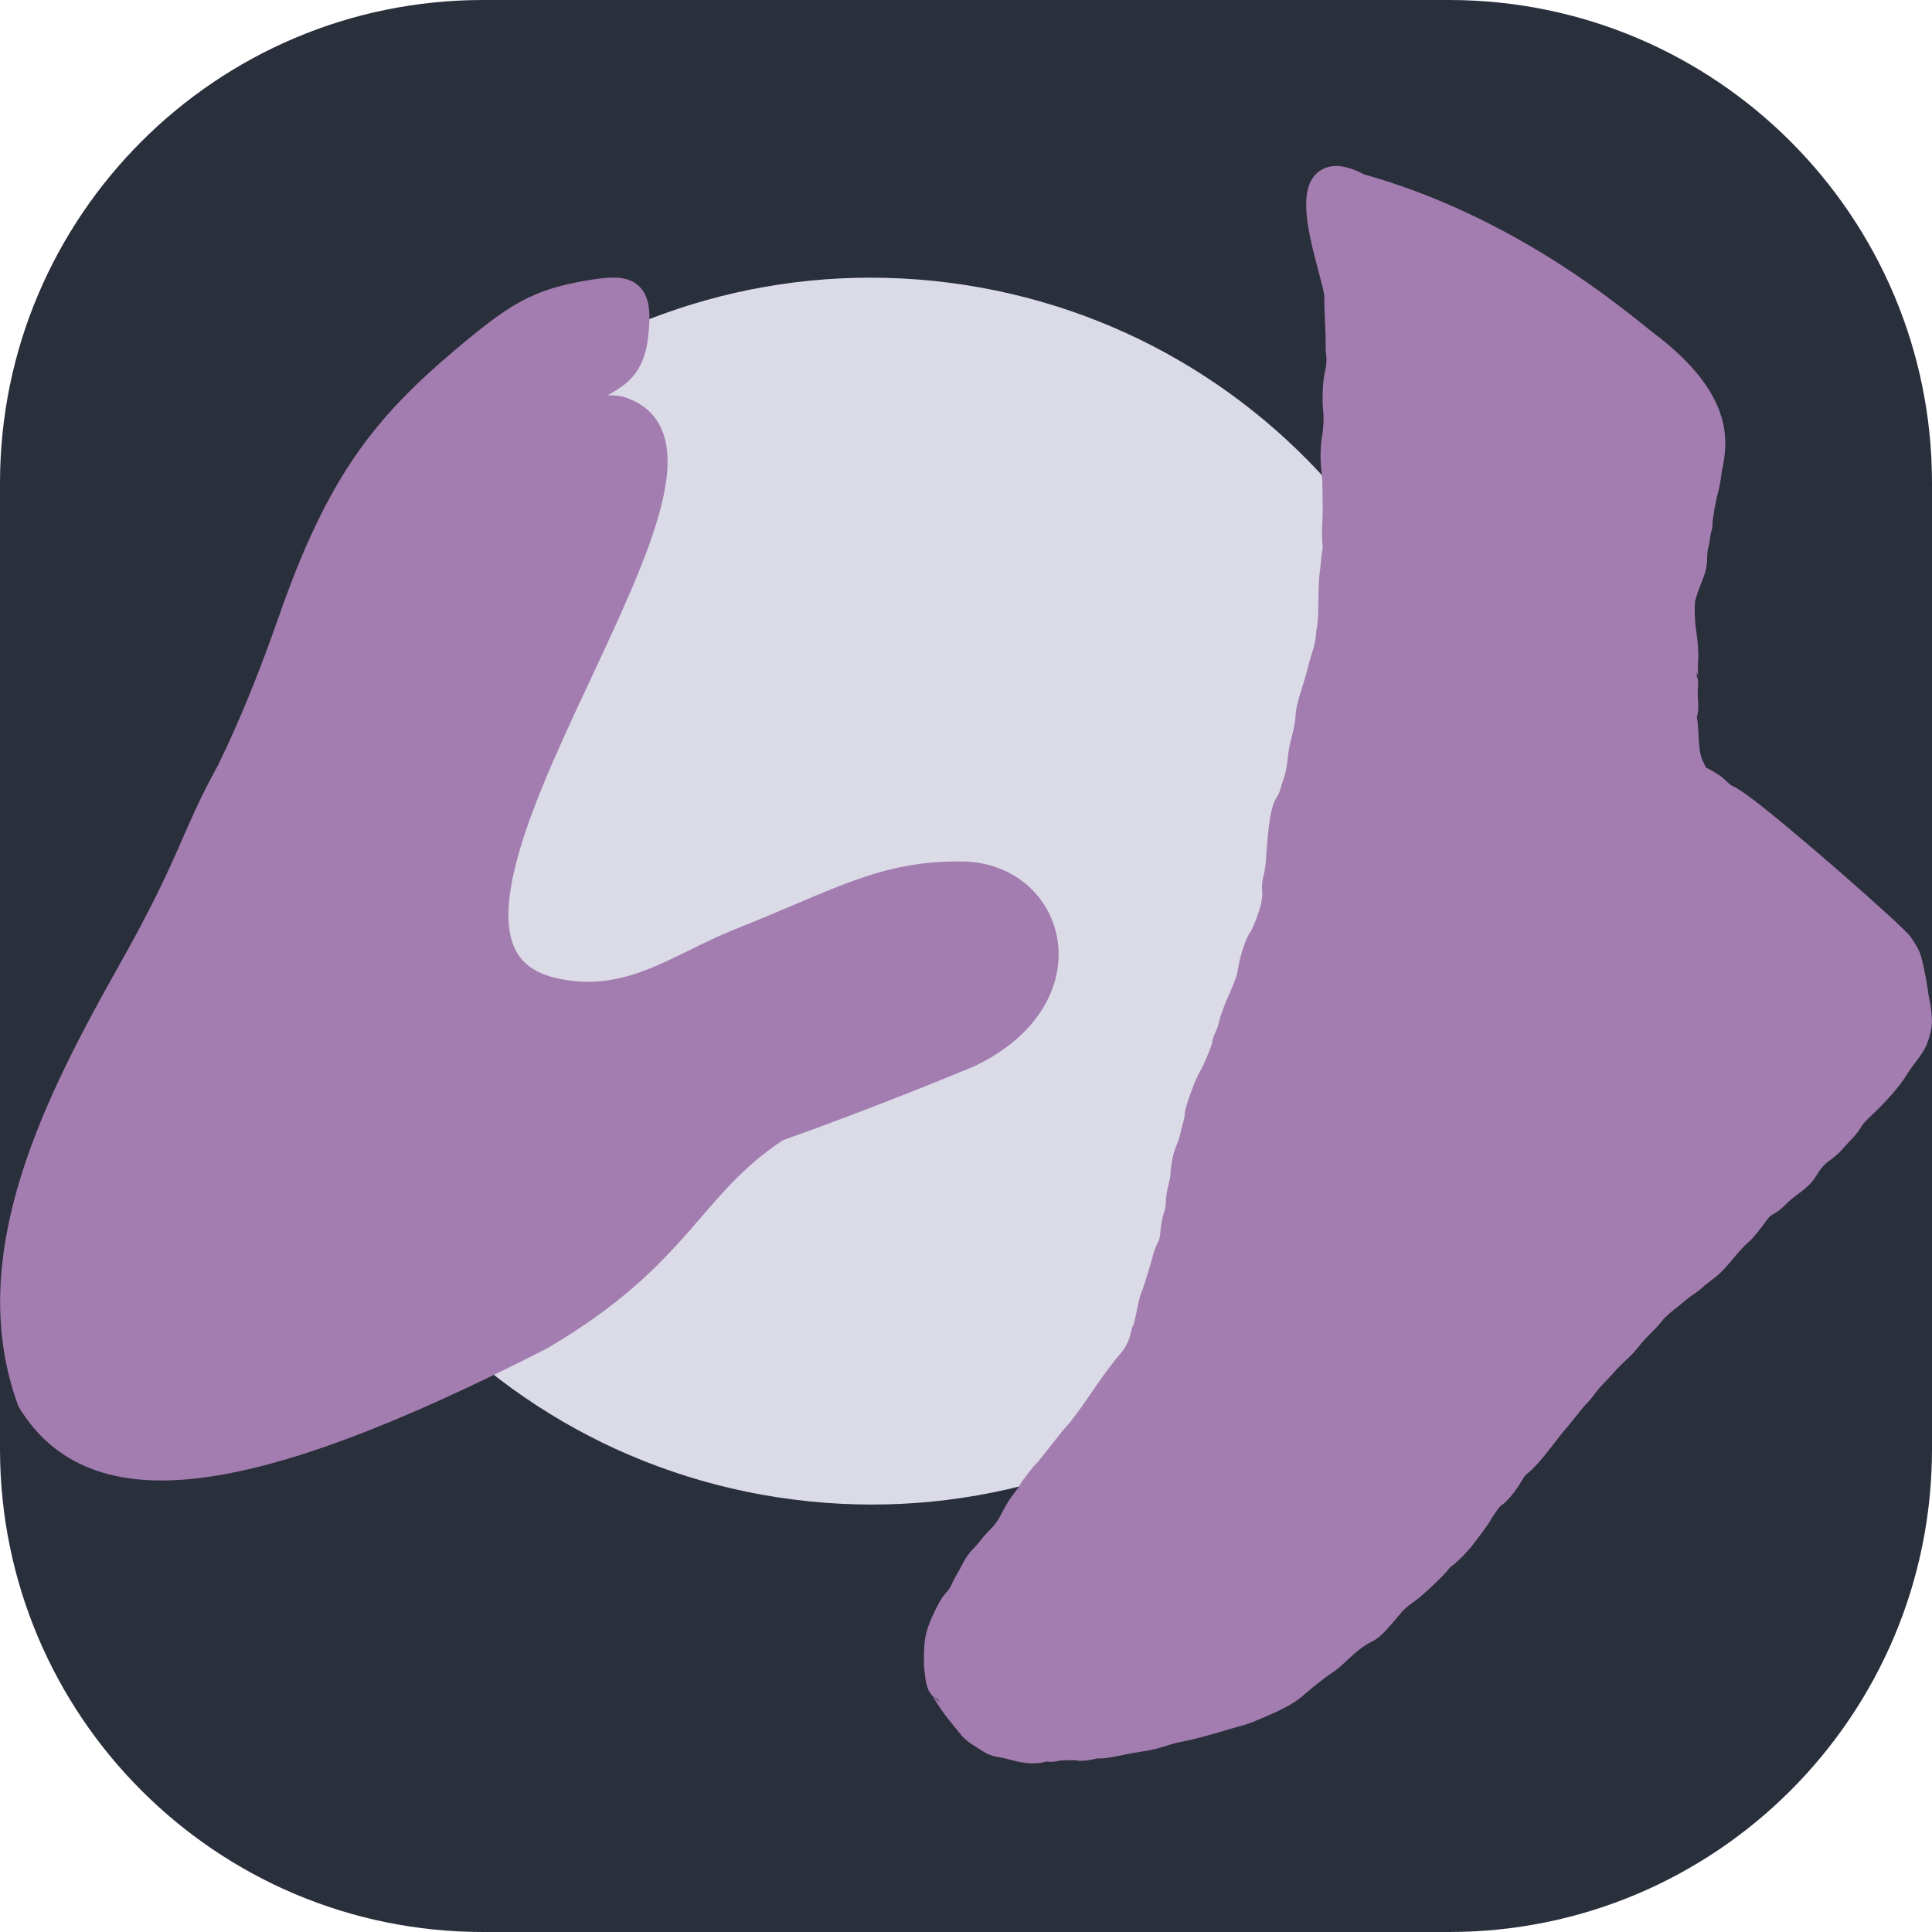
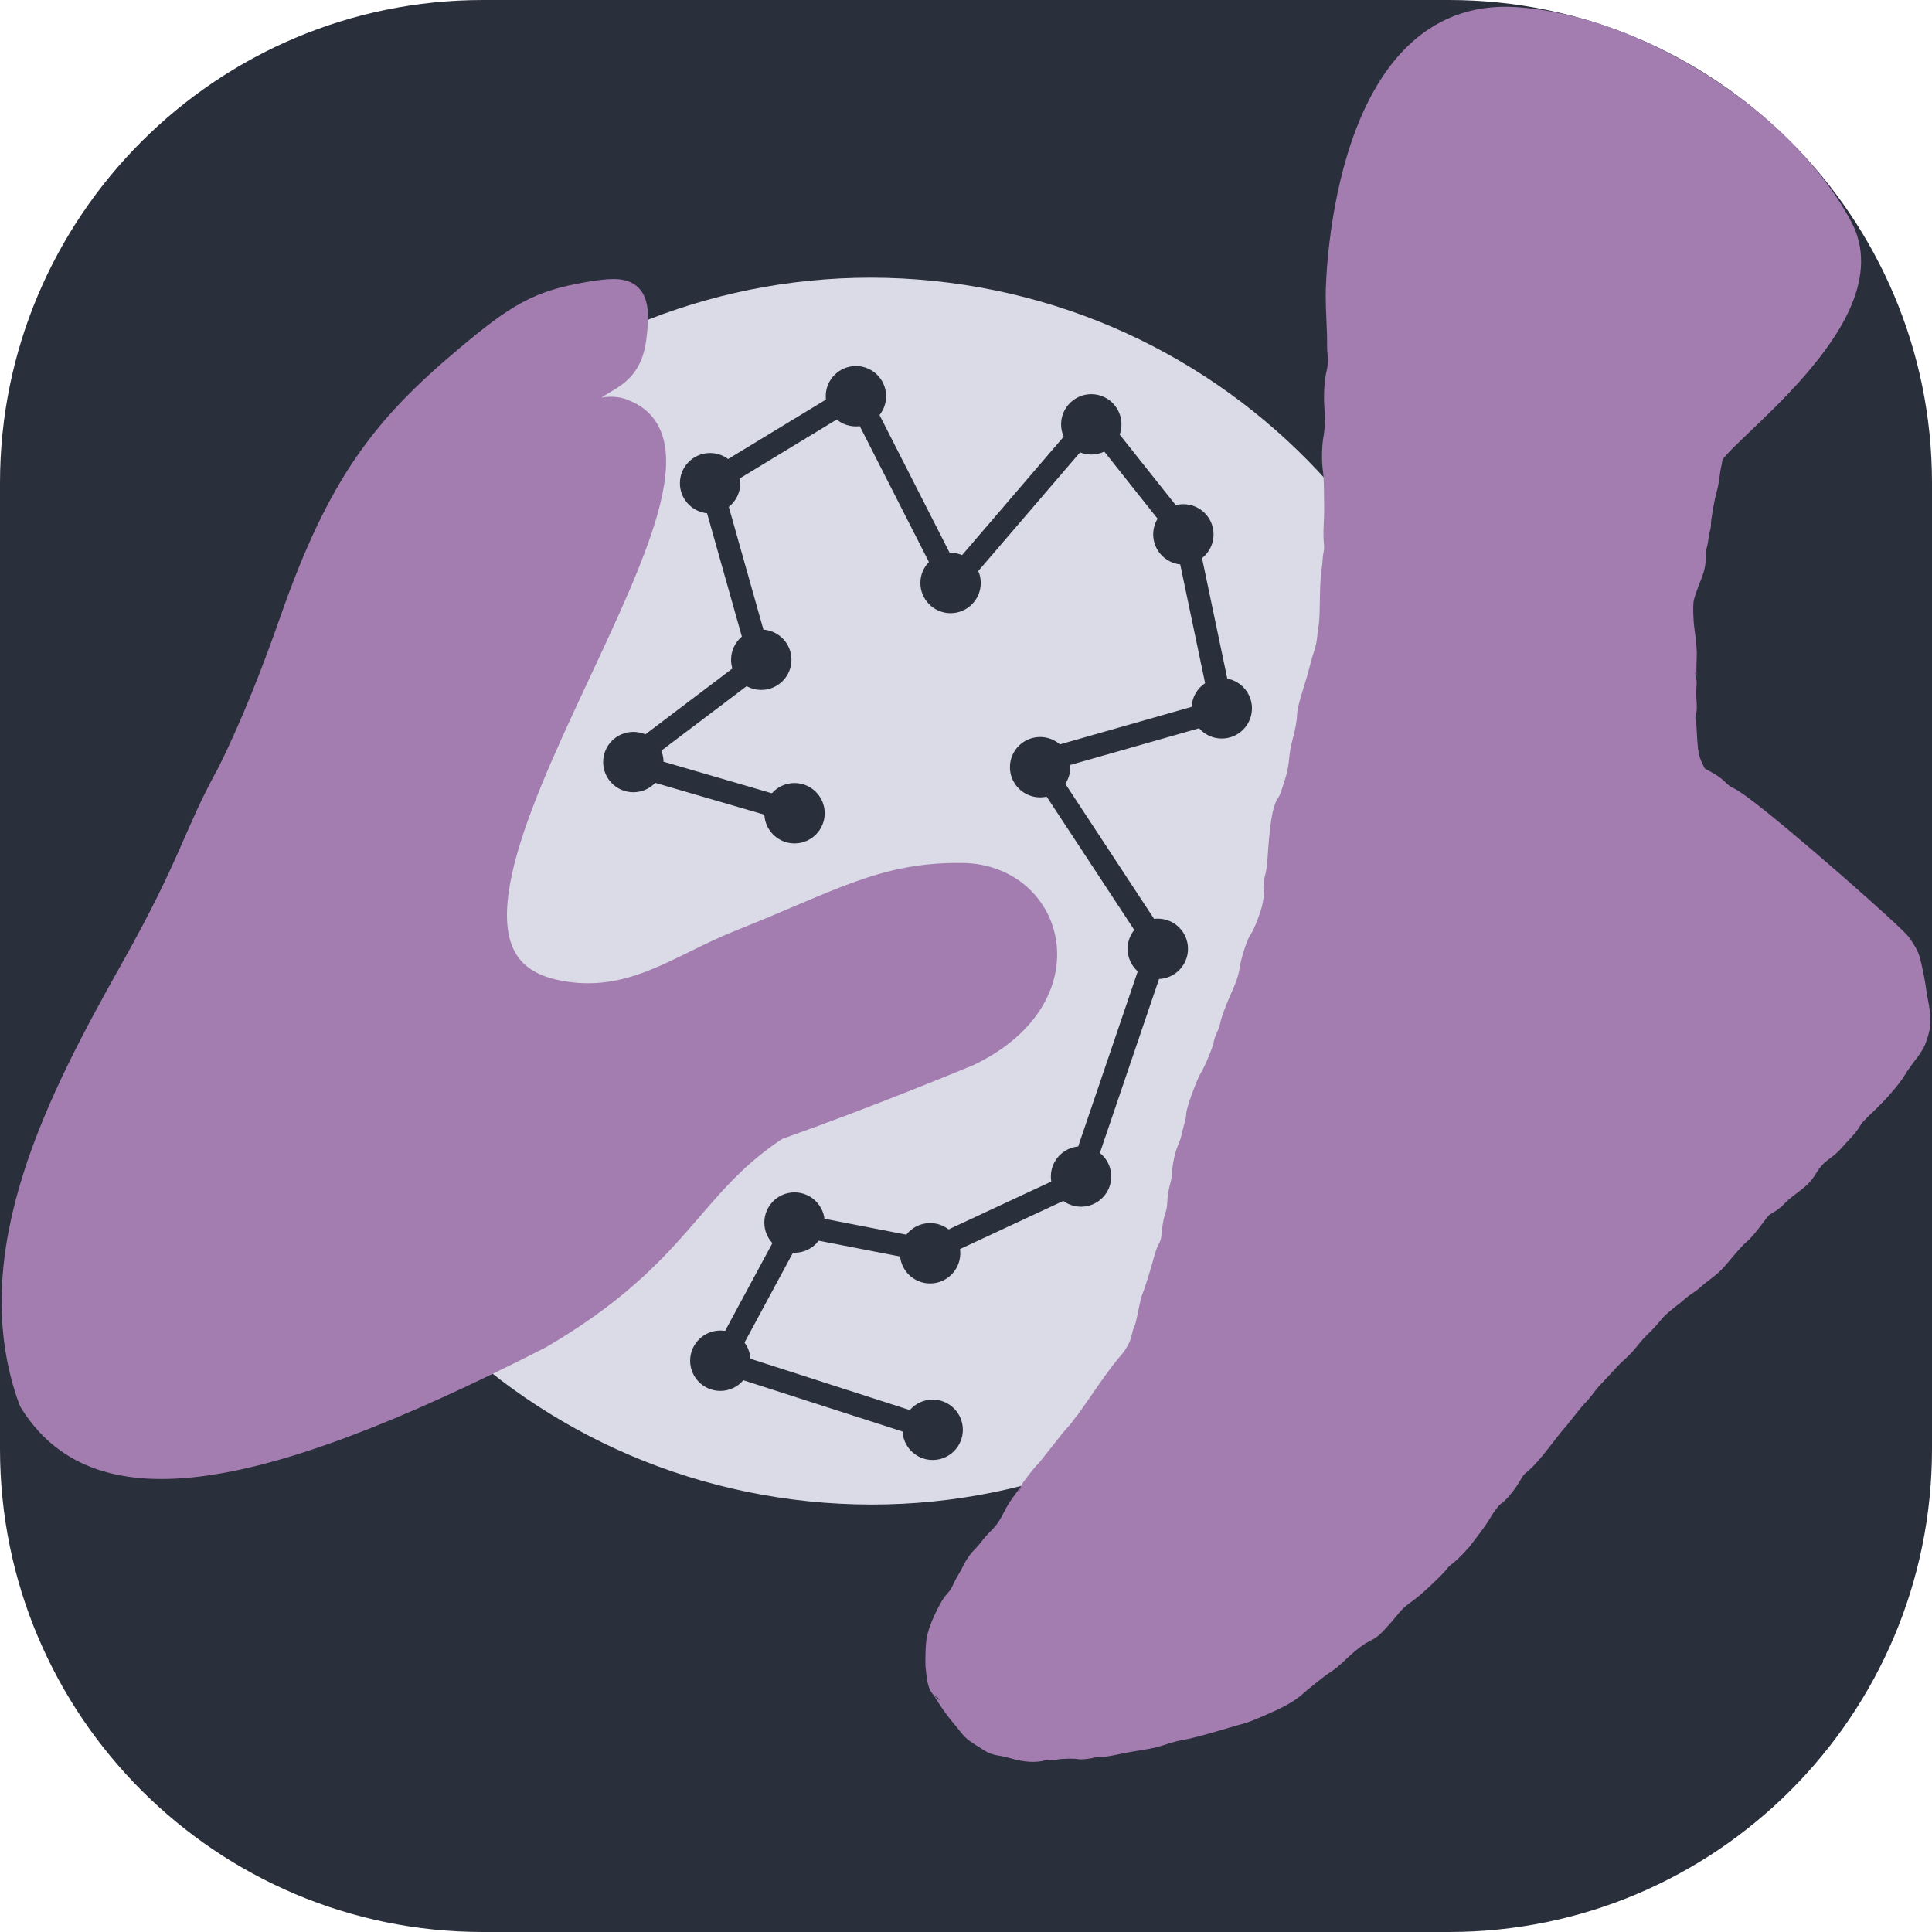
- <svg xmlns="http://www.w3.org/2000/svg" width="512" height="512" viewBox="0 0 512 512" version="1.1" id="svg1" xml:space="preserve">
-   <defs id="defs1" />
-   <g id="layer1">
-     <rect style="fill:#2a2f3c;fill-opacity:1;stroke:none;stroke-width:7;stroke-linejoin:round;stroke-dasharray:none;stroke-opacity:1" id="rect32" width="512" height="512" x="0" y="0" rx="128" ry="128" />
-     <g id="g32" transform="matrix(1.007724,0.1290021,-0.1290021,1.007724,50.3332,-1.130803)">
-       <ellipse style="fill:#dadbe7;fill-opacity:1;stroke:none;stroke-width:0.608;stroke-dasharray:none;stroke-opacity:1" id="path2" cx="205.907" cy="209.107" rx="160" ry="160" />
-       <g id="g3" style="fill:#a47db0;fill-opacity:1" transform="matrix(1.120426,-0.229983,0.229983,1.120426,-146.6202,12.04833)">
-         <g id="g4" style="fill:#a47db0;fill-opacity:1" transform="translate(76.82413,-14.57077)">
-           <g id="g31" transform="matrix(0.9633806,0,0,0.9633806,34.29654,3.414572)">
-             <path style="fill:#a47db0;fill-opacity:1;stroke:#a47db0;stroke-width:6.576;stroke-linejoin:round;stroke-dasharray:none;stroke-opacity:1" d="m -13.524,256.332 c 16.085,-24.169 16.877,-30.219 26.395,-44.703 6.521,-11.099 12.167,-22.803 17.332,-34.641 13.758,-31.537 25.362,-44.093 45.915,-58.87 12.681,-9.117 17.916,-11.831 29.813,-12.935 9.639,-0.894 12.318,-0.152 10.025,11.072 -2.219,10.863 -9.954,8.224 -13.395,14.21 -3.712,6.457 4.33,-0.091 9.952,3.204 31.768,15.658 -76.363,121.643 -26.45,135.751 17.24,4.873 29.318,-3.954 44.209,-8.604 24.151,-7.54 34.999,-13.503 53.688,-11.814 21.325,1.927 27.317,30.885 -1.826,42.217 -2.012,0.64 -23.48,7.771 -46.586,14.062 -22.143,12.267 -24.68,27.96 -59.458,45.007 -73.218,30.783 -108.256,31.542 -121.34,6.156 -10.057,-35.323 12.292,-70.914 31.725,-100.113 z" id="path1" />
-             <path style="fill:#a47db0;fill-opacity:1;stroke:#a47db0;stroke-width:6.576;stroke-linejoin:round;stroke-dasharray:none;stroke-opacity:1" d="m 164.816,440.053 c 0.058,0.027 0.639,1.079 1.289,2.337 0.651,1.258 1.846,3.214 2.656,4.347 0.81,1.133 1.782,2.532 2.16,3.109 0.462,0.706 1.171,1.397 2.165,2.11 0.813,0.583 1.825,1.341 2.249,1.683 0.481,0.389 1.326,0.748 2.251,0.955 0.814,0.182 2.21,0.607 3.1,0.943 2.629,0.992 4.954,1.311 6.672,0.917 0.406,-0.093 1.043,-0.082 1.415,0.025 0.372,0.107 1.104,0.108 1.628,0.001 0.9,-0.183 4.633,0.006 5.461,0.277 0.547,0.179 2.158,0.129 3.317,-0.103 0.546,-0.109 1.296,-0.123 1.668,-0.03 0.372,0.093 2.166,-0.036 3.986,-0.288 1.82,-0.251 4.495,-0.535 5.944,-0.63 1.675,-0.11 3.472,-0.39 4.937,-0.771 1.267,-0.329 2.926,-0.661 3.686,-0.737 2.775,-0.278 5.687,-0.809 12.06,-2.201 1.342,-0.293 2.769,-0.582 3.171,-0.643 1.33,-0.201 7.529,-2.348 9.804,-3.396 1.231,-0.567 2.614,-1.334 3.073,-1.704 1.429,-1.153 6.137,-4.366 7.237,-4.939 1.3,-0.678 2.185,-1.302 4.521,-3.19 2.323,-1.877 4.46,-3.228 6.168,-3.897 1.125,-0.441 1.605,-0.773 3.023,-2.099 0.927,-0.866 2.217,-2.148 2.866,-2.848 1.382,-1.491 2.547,-2.401 4.789,-3.741 1.703,-1.017 6.952,-5.287 7.934,-6.453 0.313,-0.371 1.024,-0.951 1.581,-1.287 0.957,-0.578 3.627,-2.928 4.437,-3.905 0.204,-0.247 1.133,-1.297 2.063,-2.333 0.93,-1.037 2.073,-2.457 2.54,-3.157 1.04,-1.557 2.91,-3.639 3.476,-3.868 0.839,-0.34 3.084,-2.672 4.234,-4.397 0.837,-1.256 1.462,-1.96 2.148,-2.418 1.548,-1.036 3.373,-2.786 6.145,-5.894 1.423,-1.595 2.762,-3.04 2.975,-3.21 0.213,-0.17 1.462,-1.493 2.774,-2.941 1.312,-1.448 2.749,-2.922 3.192,-3.276 0.443,-0.354 1.293,-1.227 1.888,-1.939 0.595,-0.712 1.64,-1.776 2.321,-2.364 0.681,-0.588 2.026,-1.83 2.99,-2.759 0.963,-0.93 2.398,-2.17 3.188,-2.756 0.79,-0.586 2.074,-1.778 2.854,-2.648 0.78,-0.87 2.111,-2.14 2.958,-2.821 0.847,-0.681 2.126,-1.876 2.841,-2.654 0.905,-0.984 1.991,-1.876 3.566,-2.928 1.246,-0.832 2.644,-1.805 3.108,-2.163 0.464,-0.358 1.335,-0.912 1.936,-1.231 0.601,-0.32 1.431,-0.86 1.845,-1.201 0.414,-0.341 1.422,-1.039 2.24,-1.551 2.165,-1.356 2.899,-1.984 5.671,-4.853 1.372,-1.42 3.021,-2.938 3.663,-3.371 0.765,-0.517 1.948,-1.691 3.425,-3.402 2.133,-2.47 2.336,-2.651 3.704,-3.299 0.899,-0.426 1.811,-1.03 2.408,-1.593 0.528,-0.499 1.673,-1.362 2.543,-1.918 3.318,-2.122 3.763,-2.492 4.959,-4.114 1.471,-1.995 2.373,-2.836 4.393,-4.095 0.879,-0.547 1.978,-1.388 2.442,-1.868 0.465,-0.48 1.485,-1.44 2.268,-2.133 0.783,-0.693 1.69,-1.665 2.016,-2.16 0.727,-1.103 1.544,-1.887 4.232,-4.061 2.789,-2.256 6.276,-5.733 7.398,-7.377 0.502,-0.735 1.789,-2.316 2.861,-3.514 1.625,-1.816 2.068,-2.463 2.667,-3.901 0.396,-0.949 0.786,-2.184 0.868,-2.745 0.173,-1.19 0.103,-3.47 -0.161,-5.253 -0.102,-0.689 -0.205,-1.816 -0.227,-2.504 -0.05,-1.495 -0.572,-5.745 -0.907,-7.372 -0.187,-0.91 -0.542,-1.701 -1.639,-3.652 -1.213,-2.158 -26.657,-28.199 -35.393,-35.638 -1.162,-0.99 -2.473,-1.962 -2.912,-2.16 -0.467,-0.211 -1.305,-0.929 -2.016,-1.728 -1.045,-1.315 -2.467,-2.141 -3.841,-3.052 l -1.115,-0.747 -0.795,-2.021 c -0.909,-2.311 -1.091,-3.916 -0.965,-8.527 0.039,-1.44 0.033,-2.713 -0.014,-2.828 -0.139,-0.342 0.016,-1.627 0.281,-2.33 0.136,-0.359 0.237,-1.447 0.226,-2.417 -0.011,-0.97 0.085,-2.471 0.213,-3.336 0.128,-0.865 0.214,-1.619 0.191,-1.677 -0.07,-0.173 0.246,-4.266 0.408,-5.281 0.184,-1.155 0.179,-3.572 -0.013,-6.301 -0.167,-2.372 -0.008,-5.794 0.351,-7.548 0.138,-0.674 0.897,-2.559 1.687,-4.19 1.606,-3.316 1.712,-3.64 1.937,-5.956 0.088,-0.902 0.299,-1.984 0.471,-2.405 0.171,-0.421 0.422,-1.358 0.556,-2.083 0.135,-0.724 0.364,-1.563 0.511,-1.863 0.146,-0.3 0.269,-0.862 0.273,-1.249 0.009,-0.884 1.35,-6.132 2.011,-7.874 0.274,-0.72 0.657,-2.119 0.853,-3.107 0.195,-0.989 0.472,-2.147 0.615,-2.574 0.143,-0.427 0.36,-1.266 0.483,-1.864 0.925,-4.503 2.488,-13.839 -13.548,-27.859 -6.745,-6.199 -30.172,-29.5 -64.662,-41.967 -16.502,-10.524 -6.467,20.447 -6.806,25.165 -0.117,1.631 -0.247,4.523 -0.288,6.427 -0.041,1.904 -0.145,4.089 -0.231,4.854 -0.086,0.765 -0.119,1.887 -0.074,2.493 0.093,1.259 -0.206,3.41 -0.652,4.69 -0.653,1.875 -1.125,5.743 -1.052,8.622 0.049,1.943 -0.277,4.605 -0.825,6.728 -0.517,2.001 -0.798,5.264 -0.636,7.379 0.062,0.807 0.011,2.904 -0.113,4.659 -0.124,1.755 -0.25,3.749 -0.281,4.431 -0.031,0.682 -0.215,2.451 -0.41,3.931 -0.195,1.48 -0.316,3.302 -0.269,4.051 0.047,0.748 -0.057,1.837 -0.232,2.419 -0.175,0.582 -0.362,1.475 -0.418,1.985 -0.056,0.509 -0.252,1.586 -0.437,2.391 -0.359,1.564 -0.627,3.764 -1.062,8.734 -0.15,1.705 -0.423,3.669 -0.608,4.365 -0.185,0.696 -0.452,2 -0.595,2.898 -0.142,0.898 -0.6,2.429 -1.018,3.401 -0.418,0.973 -1.022,2.597 -1.341,3.61 -0.32,1.013 -1.255,3.525 -2.078,5.582 -1.02,2.548 -1.54,4.19 -1.633,5.148 -0.141,1.451 -0.72,3.63 -1.742,6.551 -0.323,0.922 -0.696,2.369 -0.83,3.215 -0.335,2.12 -0.922,4.263 -1.606,5.86 -0.317,0.74 -0.798,1.937 -1.068,2.659 -0.271,0.722 -0.816,1.69 -1.212,2.151 -1.066,1.24 -1.96,5.039 -3.097,13.165 -0.192,1.374 -0.603,3.177 -0.912,4.006 -0.368,0.986 -0.546,1.945 -0.514,2.774 0.049,1.285 -0.059,1.945 -0.686,4.184 -0.524,1.872 -2.747,6.531 -3.48,7.293 -0.767,0.798 -2.398,4.671 -2.917,6.926 -0.461,2.003 -1.032,3.419 -2.457,6.089 -1.806,3.386 -2.828,5.601 -3.229,7.003 -0.205,0.718 -0.69,1.835 -1.077,2.482 -0.387,0.647 -0.732,1.446 -0.767,1.777 -0.093,0.875 -2.662,6.018 -3.698,7.406 -1.089,1.457 -3.978,7.827 -3.995,8.807 -0.007,0.392 -0.288,1.462 -0.626,2.379 -0.337,0.916 -0.761,2.183 -0.941,2.815 -0.18,0.632 -0.672,1.795 -1.092,2.585 -0.807,1.516 -1.516,3.959 -1.727,5.949 -0.07,0.657 -0.421,1.995 -0.781,2.974 -0.36,0.979 -0.727,2.557 -0.816,3.506 -0.1,1.073 -0.408,2.287 -0.815,3.209 -0.36,0.816 -0.777,2.33 -0.928,3.366 -0.302,2.073 -0.707,3.287 -1.454,4.348 -0.27,0.384 -0.807,1.64 -1.193,2.789 -0.722,2.149 -2.799,7.335 -3.356,8.378 -0.172,0.323 -0.555,1.463 -0.851,2.535 -0.837,3.031 -1.457,4.917 -1.641,4.991 -0.093,0.037 -0.387,0.8 -0.654,1.695 -0.517,1.73 -1.408,3.255 -2.992,5.115 -4.363,4.274 -7.874,9.243 -11.863,13.873 -0.309,0.289 -0.83,0.866 -1.158,1.282 -0.328,0.416 -0.994,1.108 -1.48,1.536 -0.486,0.429 -2.396,2.45 -4.245,4.491 -1.849,2.041 -3.457,3.751 -3.574,3.798 -0.34,0.138 -3.762,3.915 -3.812,4.207 -0.025,0.146 -0.637,0.929 -1.362,1.74 -1.512,1.694 -2.322,2.777 -3.252,4.345 -1.12,1.889 -2.329,3.363 -3.663,4.467 -0.705,0.583 -1.766,1.615 -2.359,2.292 -0.593,0.677 -1.548,1.616 -2.123,2.085 -0.68,0.555 -1.411,1.454 -2.09,2.569 -0.575,0.943 -1.332,2.111 -1.684,2.596 -0.351,0.485 -0.895,1.355 -1.208,1.935 -0.617,1.143 -1.232,1.918 -2.209,2.782 -0.859,0.76 -3.057,4.434 -4.014,6.71 -0.626,1.487 -0.85,2.473 -1.086,4.763 -0.163,1.588 -0.271,3.126 -0.238,3.418 0.032,0.291 0.066,1.141 0.076,1.889 0.016,1.198 0.344,2.564 0.651,2.706 z" id="path3" />
-           </g>
-         </g>
-       </g>
-     </g>
+ <svg xmlns="http://www.w3.org/2000/svg" width="100%" height="100%" viewBox="0 0 512 512" version="1.1" xml:space="preserve" style="fill-rule:evenodd;clip-rule:evenodd;stroke-linejoin:round;">
+   <g id="Layer-1">
+     <path id="Background" d="M512,128C512,57.355 454.645,0 384,0L128,0C57.355,0 0,57.355 0,128L0,384C0,454.645 57.355,512 128,512L384,512C454.645,512 512,454.645 512,384L512,128Z" style="fill:rgb(42,47,60);" />
+     <path id="Football" d="M251.496,74.918C340.484,86.309 403.483,167.805 392.091,256.794C380.7,345.782 299.204,408.781 210.215,397.389C121.227,385.998 58.228,304.502 69.62,215.513C81.011,126.525 162.507,63.526 251.496,74.918ZM233.081,109.99L251.669,146.501C251.75,146.498 251.831,146.497 251.913,146.497C252.995,146.497 254.026,146.712 254.968,147.102L281.894,115.717C281.449,114.722 281.202,113.62 281.202,112.461C281.202,108.046 284.787,104.461 289.202,104.461C293.618,104.461 297.202,108.046 297.202,112.461C297.202,113.413 297.036,114.326 296.73,115.172L311.585,133.874C312.231,133.705 312.91,133.615 313.61,133.615C318.025,133.615 321.61,137.199 321.61,141.615C321.61,144.165 320.414,146.439 318.552,147.904L325.249,179.853C328.964,180.544 331.78,183.805 331.78,187.718C331.78,192.133 328.195,195.718 323.78,195.718C321.386,195.718 319.236,194.664 317.77,192.996L283.621,202.727C283.635,202.92 283.642,203.115 283.642,203.312C283.642,204.939 283.156,206.453 282.319,207.717L305.842,243.51C306.166,243.47 306.496,243.449 306.83,243.449C311.245,243.449 314.83,247.034 314.83,251.449C314.83,255.753 311.424,259.268 307.162,259.442L291.484,305.542C293.316,307.008 294.49,309.263 294.49,311.79C294.49,316.205 290.906,319.79 286.49,319.79C284.732,319.79 283.105,319.221 281.784,318.257L254.411,331.015C254.463,331.379 254.489,331.751 254.489,332.13C254.489,336.545 250.904,340.13 246.489,340.13C242.364,340.13 238.963,337.001 238.535,332.988L216.95,328.799C215.49,330.739 213.168,331.994 210.555,331.994C210.418,331.994 210.281,331.99 210.145,331.983L197.297,355.812C198.201,357.018 198.773,358.487 198.876,360.083L241.108,373.689C242.576,371.988 244.746,370.911 247.167,370.911C251.582,370.911 255.167,374.496 255.167,378.911C255.167,383.326 251.582,386.911 247.167,386.911C242.906,386.911 239.419,383.573 239.18,379.372L196.993,365.78C195.525,367.508 193.337,368.605 190.894,368.605C186.478,368.605 182.894,365.021 182.894,360.605C182.894,356.19 186.478,352.605 190.894,352.605C191.323,352.605 191.745,352.639 192.156,352.705L204.699,329.441C203.369,328.012 202.555,326.097 202.555,323.994C202.555,319.579 206.14,315.994 210.555,315.994C214.629,315.994 217.996,319.046 218.492,322.987L240.192,327.198C241.657,325.33 243.934,324.13 246.489,324.13C248.333,324.13 250.033,324.755 251.386,325.806L278.601,313.121C278.528,312.688 278.49,312.244 278.49,311.79C278.49,307.631 281.671,304.209 285.73,303.826L301.512,257.423C299.866,255.957 298.83,253.823 298.83,251.449C298.83,249.555 299.489,247.814 300.591,246.444L277.378,211.122C276.819,211.247 276.238,211.312 275.642,211.312C271.227,211.312 267.642,207.727 267.642,203.312C267.642,198.896 271.227,195.312 275.642,195.312C277.646,195.312 279.479,196.05 280.883,197.269L315.79,187.321C315.918,184.7 317.31,182.409 319.368,181.045L312.771,149.571C308.749,149.151 305.61,145.747 305.61,141.615C305.61,140.095 306.035,138.673 306.772,137.462L292.649,119.681C291.605,120.181 290.436,120.461 289.202,120.461C288.149,120.461 287.143,120.257 286.222,119.886L259.256,151.319C259.679,152.294 259.913,153.368 259.913,154.497C259.913,158.912 256.328,162.497 251.913,162.497C247.497,162.497 243.913,158.912 243.913,154.497C243.913,152.333 244.774,150.368 246.172,148.928L227.849,112.938C227.514,112.981 227.173,113.003 226.827,113.003C224.897,113.003 223.125,112.318 221.743,111.178L196.078,126.77C196.147,127.188 196.182,127.617 196.182,128.055C196.182,130.598 194.993,132.865 193.141,134.33L202.315,166.857C206.463,167.151 209.742,170.614 209.742,174.836C209.742,179.252 206.157,182.836 201.742,182.836C200.336,182.836 199.015,182.473 197.867,181.835L175.252,198.938C175.621,199.841 175.829,200.827 175.841,201.859L204.556,210.227C206.022,208.564 208.167,207.516 210.555,207.516C214.971,207.516 218.555,211.1 218.555,215.516C218.555,219.931 214.971,223.516 210.555,223.516C206.268,223.516 202.763,220.135 202.565,215.896L173.638,207.467C172.181,209 170.122,209.956 167.842,209.956C163.427,209.956 159.842,206.371 159.842,201.956C159.842,197.54 163.427,193.956 167.842,193.956C168.972,193.956 170.047,194.19 171.022,194.614L194.088,177.17C193.863,176.432 193.742,175.648 193.742,174.836C193.742,172.377 194.854,170.175 196.603,168.707L187.382,136.015C183.342,135.614 180.182,132.2 180.182,128.055C180.182,123.64 183.766,120.055 188.182,120.055C189.974,120.055 191.628,120.645 192.963,121.642L218.877,105.899C218.844,105.605 218.827,105.306 218.827,105.003C218.827,100.588 222.412,97.003 226.827,97.003C231.243,97.003 234.827,100.588 234.827,105.003C234.827,106.888 234.174,108.622 233.081,109.99Z" style="fill:rgb(218,219,231);" />
+     <path id="Hand-Foot" d="M249.777,446.866C249.845,446.892 250.581,448.017 251.413,449.367C252.245,450.717 253.743,452.8 254.743,453.996C255.743,455.192 256.945,456.672 257.415,457.285C257.99,458.035 258.84,458.746 260.01,459.459C260.967,460.042 262.16,460.803 262.662,461.149C263.231,461.543 264.205,461.872 265.255,462.026C266.179,462.161 267.772,462.518 268.795,462.818C271.812,463.704 274.435,463.866 276.32,463.281C276.766,463.142 277.477,463.101 277.901,463.19C278.325,463.279 279.143,463.218 279.719,463.054C280.708,462.774 284.892,462.672 285.838,462.905C286.464,463.059 288.258,462.868 289.532,462.511C290.132,462.343 290.969,462.265 291.392,462.338C291.815,462.411 293.806,462.115 295.817,461.682C297.828,461.248 300.79,460.707 302.4,460.479C304.261,460.216 306.243,459.752 307.847,459.204C309.233,458.73 311.057,458.22 311.9,458.071C314.974,457.528 318.181,456.69 325.177,454.601C326.651,454.161 328.22,453.719 328.663,453.617C330.132,453.281 336.87,450.364 339.322,449.003C340.648,448.266 342.127,447.294 342.608,446.842C344.107,445.435 349.093,441.453 350.272,440.72C351.666,439.854 352.601,439.083 355.05,436.779C357.485,434.488 359.758,432.801 361.609,431.911C362.828,431.324 363.335,430.912 364.807,429.314C365.769,428.269 367.101,426.73 367.767,425.893C369.184,424.112 370.408,422.998 372.798,421.315C374.614,420.036 380.115,414.83 381.113,413.445C381.431,413.004 382.177,412.298 382.77,411.876C383.79,411.15 386.573,408.302 387.395,407.143C387.602,406.851 388.55,405.601 389.501,404.365C390.452,403.13 391.609,401.448 392.072,400.628C393.102,398.803 395.015,396.321 395.627,396.018C396.535,395.567 398.845,392.776 399.983,390.753C400.812,389.281 401.451,388.442 402.178,387.873C403.819,386.586 405.709,384.479 408.542,380.777C409.996,378.876 411.369,377.151 411.593,376.944C411.817,376.736 413.1,375.154 414.443,373.428C415.786,371.702 417.266,369.935 417.731,369.503C418.196,369.07 419.071,368.025 419.676,367.18C420.281,366.335 421.357,365.06 422.068,364.346C422.779,363.632 424.176,362.133 425.173,361.015C426.171,359.896 427.668,358.391 428.501,357.67C429.333,356.949 430.667,355.511 431.464,354.474C432.261,353.437 433.641,351.908 434.53,351.076C435.418,350.245 436.745,348.804 437.479,347.875C438.406,346.7 439.543,345.613 441.213,344.306C442.533,343.273 444.013,342.069 444.501,341.631C444.988,341.193 445.914,340.501 446.558,340.094C447.202,339.687 448.084,339.014 448.517,338.599C448.951,338.183 450.017,337.319 450.888,336.679C453.191,334.983 453.957,334.22 456.81,330.785C458.223,329.084 459.935,327.252 460.617,326.713C461.427,326.072 462.649,324.662 464.155,322.628C466.328,319.691 466.539,319.473 468.012,318.633C468.98,318.082 469.948,317.332 470.567,316.653C471.115,316.052 472.319,314.992 473.244,314.298C476.77,311.65 477.236,311.2 478.434,309.289C479.909,306.938 480.845,305.924 482.994,304.349C483.929,303.664 485.085,302.633 485.564,302.058C486.042,301.483 487.1,300.326 487.916,299.487C488.731,298.647 489.662,297.486 489.984,296.906C490.703,295.615 491.549,294.671 494.367,292.018C497.291,289.265 500.891,285.091 502.005,283.161C502.504,282.298 503.808,280.425 504.903,278.998C506.565,276.835 507.005,276.075 507.553,274.419C507.915,273.327 508.247,271.915 508.291,271.281C508.385,269.938 508.115,267.399 507.67,265.431C507.498,264.67 507.289,263.421 507.206,262.655C507.025,260.99 506.084,256.289 505.574,254.501C505.289,253.501 504.826,252.648 503.437,250.562C501.902,248.255 471.31,221.323 460.933,213.753C459.553,212.745 458.008,211.77 457.501,211.586C456.962,211.39 455.967,210.658 455.105,209.826C453.828,208.446 452.171,207.643 450.561,206.742L449.254,206.002L448.196,203.813C446.987,201.31 446.65,199.532 446.403,194.375C446.326,192.765 446.212,191.344 446.15,191.219C445.966,190.849 446.031,189.402 446.268,188.595C446.389,188.182 446.411,186.96 446.317,185.878C446.223,184.797 446.204,183.113 446.275,182.137C446.345,181.16 446.378,180.311 446.347,180.249C446.255,180.062 446.263,175.466 446.359,174.32C446.467,173.015 446.259,170.318 445.814,167.287C445.428,164.653 445.319,160.82 445.572,158.832C445.669,158.069 446.358,155.9 447.103,154.013C448.618,150.176 448.708,149.806 448.765,147.201C448.787,146.187 448.932,144.961 449.088,144.477C449.244,143.992 449.445,142.925 449.534,142.105C449.623,141.285 449.81,140.33 449.948,139.982C450.086,139.635 450.176,138.997 450.148,138.565C450.083,137.578 451.139,131.607 451.731,129.606C451.976,128.779 452.287,127.186 452.422,126.066C452.557,124.946 452.769,123.63 452.892,123.141C453.015,122.652 453.187,121.697 453.274,121.02C453.929,115.915 500.441,84.175 487.718,60.338C472.215,31.295 432.72,7.058 401.415,5.151C356.711,2.429 354.598,73.013 354.617,78.308C354.623,80.138 354.722,83.378 354.835,85.507C354.949,87.636 355.017,90.084 354.985,90.945C354.954,91.807 355.011,93.062 355.112,93.734C355.321,95.132 355.168,97.558 354.778,99.024C354.207,101.172 354.006,105.53 354.329,108.737C354.547,110.902 354.406,113.901 353.973,116.318C353.564,118.595 353.525,122.261 353.883,124.609C354.02,125.505 354.139,127.85 354.149,129.819C354.158,131.789 354.184,134.026 354.208,134.79C354.23,135.554 354.173,137.544 354.08,139.212C353.986,140.88 354.004,142.925 354.12,143.756C354.235,144.588 354.211,145.812 354.065,146.476C353.919,147.14 353.784,148.153 353.765,148.727C353.746,149.3 353.617,150.518 353.479,151.433C353.209,153.208 353.095,155.687 353.026,161.272C353.003,163.188 352.862,165.403 352.714,166.196C352.566,166.988 352.377,168.466 352.294,169.481C352.211,170.495 351.828,172.242 351.443,173.363C351.058,174.484 350.521,176.349 350.249,177.506C349.977,178.663 349.144,181.546 348.398,183.912C347.474,186.843 347.03,188.719 347.007,189.796C346.972,191.427 346.508,193.909 345.613,197.256C345.33,198.313 345.035,199.959 344.957,200.915C344.761,203.309 344.286,205.751 343.657,207.591C343.365,208.444 342.929,209.821 342.688,210.649C342.446,211.478 341.919,212.605 341.515,213.152C340.429,214.627 339.751,218.942 339.164,228.109C339.065,229.66 338.758,231.707 338.482,232.658C338.154,233.79 338.036,234.875 338.141,235.798C338.304,237.228 338.238,237.974 337.727,240.526C337.299,242.66 335.209,248.047 334.455,248.959C333.666,249.914 332.171,254.375 331.781,256.936C331.435,259.211 330.916,260.84 329.55,263.94C327.818,267.872 326.864,270.43 326.534,272.029C326.365,272.848 325.918,274.136 325.541,274.89C325.164,275.645 324.846,276.567 324.834,276.938C324.804,277.922 322.369,283.88 321.328,285.516C320.235,287.234 317.545,294.587 317.609,295.683C317.634,296.121 317.41,297.34 317.111,298.391C316.811,299.442 316.445,300.892 316.296,301.613C316.148,302.334 315.697,303.673 315.294,304.59C314.521,306.35 313.934,309.137 313.866,311.376C313.843,312.115 313.563,313.638 313.243,314.762C312.923,315.885 312.646,317.677 312.627,318.744C312.606,319.951 312.364,321.331 311.987,322.395C311.654,323.336 311.315,325.061 311.234,326.23C311.071,328.57 310.721,329.958 309.977,331.206C309.708,331.658 309.214,333.104 308.879,334.419C308.254,336.879 306.371,342.843 305.837,344.054C305.672,344.429 305.34,345.734 305.1,346.955C304.42,350.41 303.886,352.566 303.687,352.665C303.587,352.715 303.323,353.591 303.1,354.612C302.669,356.587 301.801,358.364 300.19,360.573C295.679,365.711 292.177,371.553 288.113,377.057C287.793,377.405 287.26,378.093 286.928,378.585C286.597,379.078 285.912,379.905 285.405,380.425C284.899,380.944 282.936,383.361 281.044,385.795C279.151,388.229 277.5,390.272 277.373,390.335C277.005,390.518 273.502,395.022 273.472,395.352C273.456,395.517 272.838,396.443 272.098,397.409C270.553,399.428 269.739,400.704 268.833,402.533C267.741,404.736 266.515,406.483 265.119,407.828C264.381,408.538 263.283,409.779 262.679,410.584C262.074,411.39 261.086,412.518 260.484,413.091C259.772,413.768 259.032,414.832 258.367,416.134C257.805,417.235 257.057,418.603 256.706,419.174C256.354,419.744 255.82,420.762 255.52,421.435C254.927,422.763 254.306,423.679 253.288,424.726C252.393,425.647 250.248,429.933 249.371,432.554C248.797,434.267 248.629,435.386 248.559,437.963C248.51,439.749 248.52,441.475 248.58,441.798C248.64,442.121 248.75,443.067 248.824,443.9C248.942,445.236 249.424,446.734 249.778,446.866L249.777,446.866ZM35.256,256.761C51.182,228.429 51.558,221.609 60.965,204.64C67.312,191.702 72.632,178.162 77.402,164.513C90.111,128.152 102.009,113.16 123.711,94.938C137.1,83.695 142.716,80.225 155.905,77.993C166.59,76.185 169.642,76.789 168.026,89.511C166.462,101.825 157.605,99.528 154.267,106.499C150.666,114.019 159.093,106.033 165.646,109.24C202.425,124.05 90.622,251.449 147.527,263.004C167.182,266.995 179.923,256.126 196.155,249.685C222.482,239.238 234.091,231.67 255.095,231.986C279.063,232.345 288.185,264.168 256.605,279.267C254.412,280.15 231.047,289.915 205.781,298.878C182.094,314.433 180.58,332.165 143.189,354.116C64.042,394.633 24.991,398.424 8.253,371.184C-5.942,332.598 16.016,290.989 35.256,256.761L35.256,256.761Z" style="fill:rgb(164,125,176);fill-rule:nonzero;stroke:rgb(164,125,176);stroke-width:6.58px;" />
  </g>
</svg>
